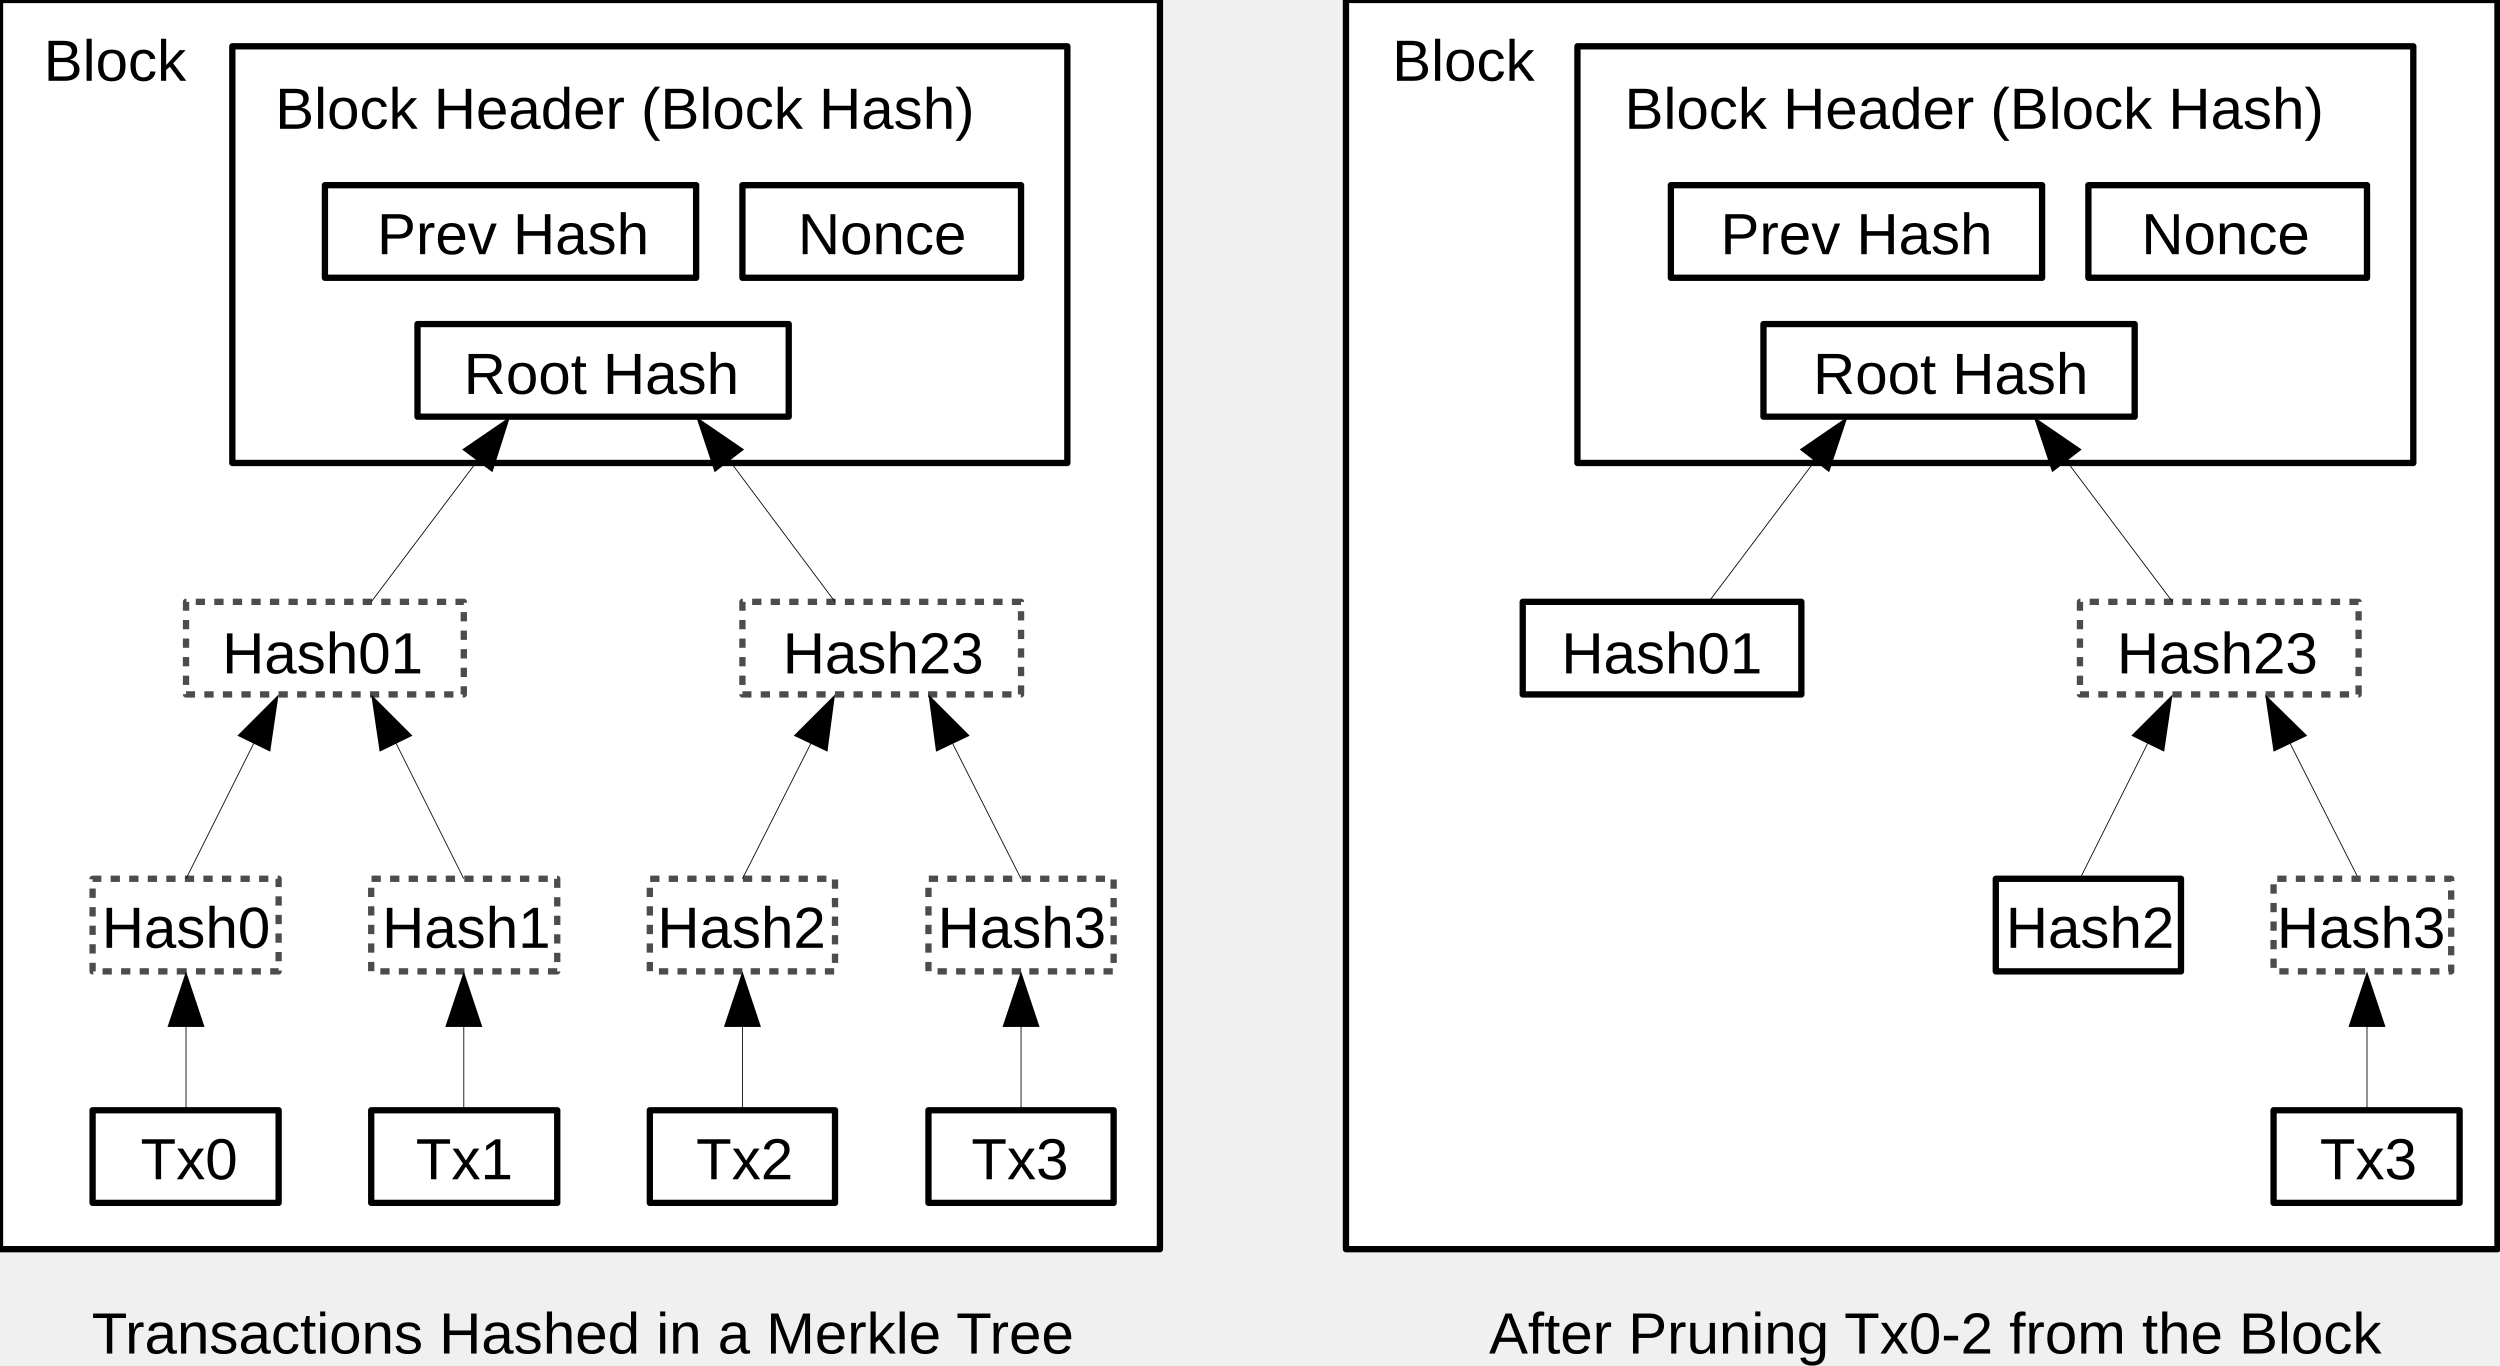
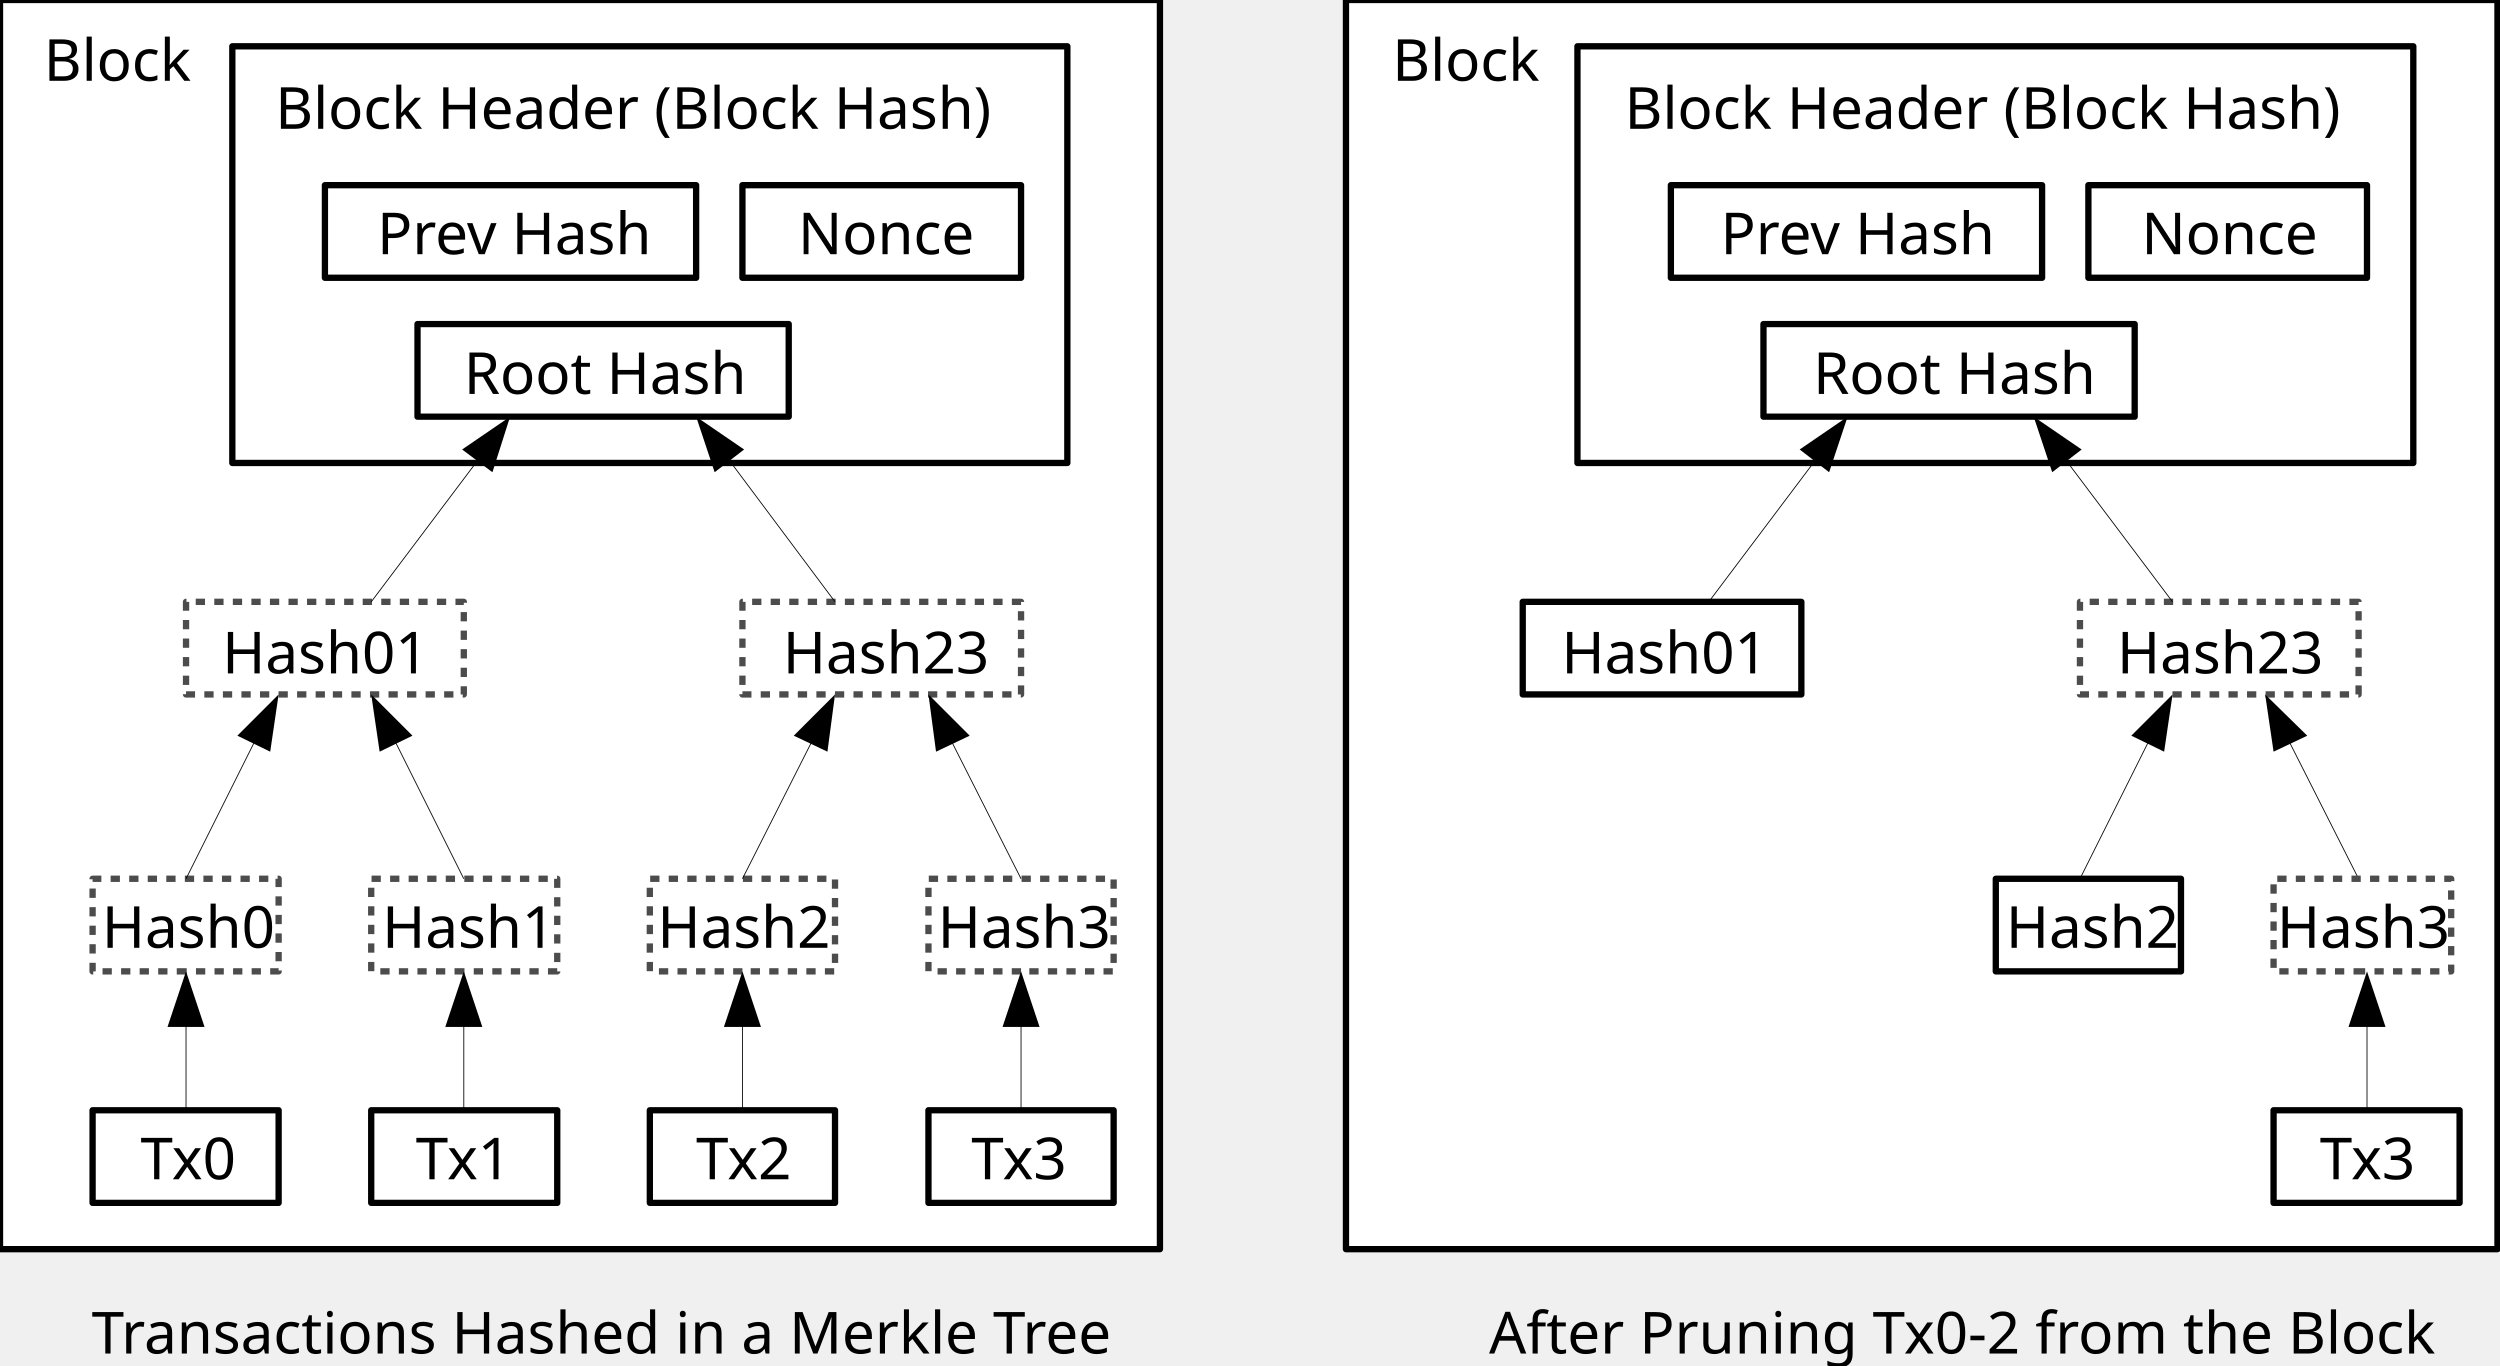
<svg xmlns="http://www.w3.org/2000/svg" width="104.775mm" height="57.239mm" viewBox="0 0 104.775 57.239" version="1.1" id="svg2294">
  <defs id="defs2291">
    <clipPath clipPathUnits="userSpaceOnUse" id="clipPath281">
      <path d="m 157.7,181.3 h 297 v 165 h -297 z" clip-rule="evenodd" id="path279" />
    </clipPath>
  </defs>
  <g id="layer1">
    <g id="g275" transform="matrix(0.3527778,0,0,-0.3527778,-55.63305,122.1669)">
      <g id="g277" clip-path="url(#clipPath281)">
        <path d="M 386,197.9 H 317.6 V 346.3 H 454.4 V 197.9 Z" style="fill:#ffffff;fill-opacity:1;fill-rule:evenodd;stroke:none" id="path283" />
        <g id="g285">
          <path d="M 386,197.9 H 317.6 V 346.3 H 454.4 V 197.9 Z" style="fill:none;stroke:#000000;stroke-width:0.75;stroke-linecap:butt;stroke-linejoin:round;stroke-miterlimit:10;stroke-dasharray:none;stroke-opacity:1" id="path287" />
        </g>
        <g id="g289">
-           <text transform="matrix(1,0,0,-0.9970686,323.1,336.7)" style="font-variant:normal;font-weight:normal;font-size:6.92px;font-family:Arial;-inkscape-font-specification:ArialMT;writing-mode:lr-tb;fill:#000000;fill-opacity:1;fill-rule:nonzero;stroke:none" id="text293">
+           <text transform="matrix(1,0,0,-0.9970686,323.1,336.7)" style="font-variant:normal;font-weight:normal;font-size:6.92px;font-family:lmtt;writing-mode:lr-tb;fill:#000000;fill-opacity:1;fill-rule:nonzero;stroke:none" id="text293">
            <tspan x="0 4.602 6.201 10 13.501" y="0" id="tspan291">Block</tspan>
          </text>
        </g>
        <path d="M 226.6,197.9 H 157.7 V 346.3 H 295.5 V 197.9 Z" style="fill:#ffffff;fill-opacity:1;fill-rule:evenodd;stroke:none" id="path295" />
        <g id="g297">
          <path d="M 226.6,197.9 H 157.7 V 346.3 H 295.5 V 197.9 Z" style="fill:none;stroke:#000000;stroke-width:0.75;stroke-linecap:butt;stroke-linejoin:round;stroke-miterlimit:10;stroke-dasharray:none;stroke-opacity:1" id="path299" />
        </g>
        <g id="g301">
-           <text transform="matrix(1,0,0,-0.9970686,162.9,336.7)" style="font-variant:normal;font-weight:normal;font-size:6.92px;font-family:Arial;-inkscape-font-specification:ArialMT;writing-mode:lr-tb;fill:#000000;fill-opacity:1;fill-rule:nonzero;stroke:none" id="text305">
+           <text transform="matrix(1,0,0,-0.9970686,162.9,336.7)" style="font-variant:normal;font-weight:normal;font-size:6.92px;font-family:lmtt;writing-mode:lr-tb;fill:#000000;fill-opacity:1;fill-rule:nonzero;stroke:none" id="text305">
            <tspan x="0 4.602 6.104 10.007 13.508" y="0" id="tspan303">Block</tspan>
          </text>
        </g>
        <path d="m 234.9,291.3 h -49.6 v 49.5 h 99.2 v -49.5 z" style="fill:#ffffff;fill-opacity:1;fill-rule:evenodd;stroke:none" id="path307" />
        <g id="g309">
          <path d="m 234.9,291.3 h -49.6 v 49.5 h 99.2 v -49.5 z" style="fill:none;stroke:#000000;stroke-width:0.75;stroke-linecap:butt;stroke-linejoin:round;stroke-miterlimit:10;stroke-dasharray:none;stroke-opacity:1" id="path311" />
        </g>
        <g id="g313">
-           <text transform="matrix(1,0,0,-0.9970686,190.4,331)" style="font-variant:normal;font-weight:normal;font-size:6.92px;font-family:Arial;-inkscape-font-specification:ArialMT;writing-mode:lr-tb;fill:#000000;fill-opacity:1;fill-rule:nonzero;stroke:none" id="text317">
+           <text transform="matrix(1,0,0,-0.9970686,190.4,331)" style="font-variant:normal;font-weight:normal;font-size:6.92px;font-family:lmtt;writing-mode:lr-tb;fill:#000000;fill-opacity:1;fill-rule:nonzero;stroke:none" id="text317">
            <tspan x="0 4.602 6.201 10 13.501 17.003 19.003 23.903 27.806 31.605 35.508 39.411 41.709 43.612 45.909 50.511 52.013 55.916 59.418 62.919 64.822 69.826 73.625 77.127 81.03" y="0" id="tspan315">Block Header (Block Hash)</tspan>
          </text>
        </g>
        <path d="m 218.3,313.3 h -22 v 11 h 44.1 v -11 z" style="fill:#ffffff;fill-opacity:1;fill-rule:evenodd;stroke:none" id="path319" />
        <g id="g321">
          <path d="m 218.3,313.3 h -22 v 11 h 44.1 v -11 z" style="fill:none;stroke:#000000;stroke-width:0.75;stroke-linecap:butt;stroke-linejoin:round;stroke-miterlimit:10;stroke-dasharray:none;stroke-opacity:1" id="path323" />
        </g>
        <g id="g325">
-           <text transform="matrix(1,0,0,-0.9970686,202.5,316.1)" style="font-variant:normal;font-weight:normal;font-size:6.92px;font-family:Arial;-inkscape-font-specification:ArialMT;writing-mode:lr-tb;fill:#000000;fill-opacity:1;fill-rule:nonzero;stroke:none" id="text329">
+           <text transform="matrix(1,0,0,-0.9970686,202.5,316.1)" style="font-variant:normal;font-weight:normal;font-size:6.92px;font-family:lmtt;writing-mode:lr-tb;fill:#000000;fill-opacity:1;fill-rule:nonzero;stroke:none" id="text329">
            <tspan x="0 4.602 6.9 10.699 14.097 16.097 20.996 24.899 28.401" y="0" id="tspan327">Prev Hash</tspan>
          </text>
        </g>
        <path d="m 262.4,313.3 h -16.5 v 11 H 279 v -11 z" style="fill:#ffffff;fill-opacity:1;fill-rule:evenodd;stroke:none" id="path331" />
        <g id="g333">
          <path d="m 262.4,313.3 h -16.5 v 11 H 279 v -11 z" style="fill:none;stroke:#000000;stroke-width:0.75;stroke-linecap:butt;stroke-linejoin:round;stroke-miterlimit:10;stroke-dasharray:none;stroke-opacity:1" id="path335" />
        </g>
        <g id="g337">
-           <text transform="matrix(1,0,0,-0.9970686,252.5,316.1)" style="font-variant:normal;font-weight:normal;font-size:6.92px;font-family:Arial;-inkscape-font-specification:ArialMT;writing-mode:lr-tb;fill:#000000;fill-opacity:1;fill-rule:nonzero;stroke:none" id="text341">
+           <text transform="matrix(1,0,0,-0.9970686,252.5,316.1)" style="font-variant:normal;font-weight:normal;font-size:6.92px;font-family:lmtt;writing-mode:lr-tb;fill:#000000;fill-opacity:1;fill-rule:nonzero;stroke:none" id="text341">
            <tspan x="0 4.9 8.803 12.602 16.104" y="0" id="tspan339">Nonce</tspan>
          </text>
        </g>
        <path d="m 196.3,263.8 h -16.5 v 11 h 33 v -11 z" style="fill:#ffffff;fill-opacity:1;fill-rule:evenodd;stroke:none" id="path343" />
        <g id="g345">
          <path d="m 196.3,263.8 h -16.5 v 11 h 33 v -11 z" style="fill:none;stroke:#4c4c4c;stroke-width:0.75;stroke-linecap:butt;stroke-linejoin:round;stroke-miterlimit:10;stroke-dasharray:1.102, 1.102, 1.102, 1.102;stroke-dashoffset:0;stroke-opacity:1" id="path347" />
        </g>
        <g id="g349">
-           <text transform="matrix(1,0,0,-0.9970686,184.1,266.3)" style="font-variant:normal;font-weight:normal;font-size:6.92px;font-family:Arial;-inkscape-font-specification:ArialMT;writing-mode:lr-tb;fill:#000000;fill-opacity:1;fill-rule:nonzero;stroke:none" id="text353">
+           <text transform="matrix(1,0,0,-0.9970686,184.1,266.3)" style="font-variant:normal;font-weight:normal;font-size:6.92px;font-family:lmtt;writing-mode:lr-tb;fill:#000000;fill-opacity:1;fill-rule:nonzero;stroke:none" id="text353">
            <tspan x="0 5.003 8.803 12.304 16.207 20.007" y="0" id="tspan351">Hash01</tspan>
          </text>
        </g>
        <path d="m 179.8,230.9 h -11.1 v 11 h 22.1 v -11 z" style="fill:#ffffff;fill-opacity:1;fill-rule:evenodd;stroke:none" id="path355" />
        <g id="g357">
          <path d="m 179.8,230.9 h -11.1 v 11 h 22.1 v -11 z" style="fill:none;stroke:#4c4c4c;stroke-width:0.75;stroke-linecap:butt;stroke-linejoin:round;stroke-miterlimit:10;stroke-dasharray:1.102, 1.102, 1.102, 1.102;stroke-dashoffset:0;stroke-opacity:1" id="path359" />
        </g>
        <g id="g361">
-           <text transform="matrix(1,0,0,-0.9970686,169.8,233.7)" style="font-variant:normal;font-weight:normal;font-size:6.92px;font-family:Arial;-inkscape-font-specification:ArialMT;writing-mode:lr-tb;fill:#000000;fill-opacity:1;fill-rule:nonzero;stroke:none" id="text365">
+           <text transform="matrix(1,0,0,-0.9970686,169.8,233.7)" style="font-variant:normal;font-weight:normal;font-size:6.92px;font-family:lmtt;writing-mode:lr-tb;fill:#000000;fill-opacity:1;fill-rule:nonzero;stroke:none" id="text365">
            <tspan x="0 4.9 8.803 12.304 16.104" y="0" id="tspan363">Hash0</tspan>
          </text>
        </g>
        <path d="m 212.8,230.9 h -11 v 11 h 22.1 v -11 z" style="fill:#ffffff;fill-opacity:1;fill-rule:evenodd;stroke:none" id="path367" />
        <g id="g369">
          <path d="m 212.8,230.9 h -11 v 11 h 22.1 v -11 z" style="fill:none;stroke:#4c4c4c;stroke-width:0.75;stroke-linecap:butt;stroke-linejoin:round;stroke-miterlimit:10;stroke-dasharray:1.102, 1.102, 1.102, 1.102;stroke-dashoffset:0;stroke-opacity:1" id="path371" />
        </g>
        <g id="g373">
-           <text transform="matrix(1,0,0,-0.9970686,203.1,233.7)" style="font-variant:normal;font-weight:normal;font-size:6.92px;font-family:Arial;-inkscape-font-specification:ArialMT;writing-mode:lr-tb;fill:#000000;fill-opacity:1;fill-rule:nonzero;stroke:none" id="text377">
+           <text transform="matrix(1,0,0,-0.9970686,203.1,233.7)" style="font-variant:normal;font-weight:normal;font-size:6.92px;font-family:lmtt;writing-mode:lr-tb;fill:#000000;fill-opacity:1;fill-rule:nonzero;stroke:none" id="text377">
            <tspan x="0 4.9 8.803 12.304 16.104" y="0" id="tspan375">Hash1</tspan>
          </text>
        </g>
        <path d="m 245.9,230.9 h -11 v 11 h 22 v -11 z" style="fill:#ffffff;fill-opacity:1;fill-rule:evenodd;stroke:none" id="path379" />
        <g id="g381">
          <path d="m 245.9,230.9 h -11 v 11 h 22 v -11 z" style="fill:none;stroke:#4c4c4c;stroke-width:0.75;stroke-linecap:butt;stroke-linejoin:round;stroke-miterlimit:10;stroke-dasharray:1.102, 1.102, 1.102, 1.102;stroke-dashoffset:0;stroke-opacity:1" id="path383" />
        </g>
        <g id="g385">
-           <text transform="matrix(1,0,0,-0.9970686,235.8,233.7)" style="font-variant:normal;font-weight:normal;font-size:6.92px;font-family:Arial;-inkscape-font-specification:ArialMT;writing-mode:lr-tb;fill:#000000;fill-opacity:1;fill-rule:nonzero;stroke:none" id="text389">
+           <text transform="matrix(1,0,0,-0.9970686,235.8,233.7)" style="font-variant:normal;font-weight:normal;font-size:6.92px;font-family:lmtt;writing-mode:lr-tb;fill:#000000;fill-opacity:1;fill-rule:nonzero;stroke:none" id="text389">
            <tspan x="0 5.003 8.803 12.304 16.207" y="0" id="tspan387">Hash2</tspan>
          </text>
        </g>
        <path d="m 279,230.9 h -11 v 11 h 22 v -11 z" style="fill:#ffffff;fill-opacity:1;fill-rule:evenodd;stroke:none" id="path391" />
        <g id="g393">
          <path d="m 279,230.9 h -11 v 11 h 22 v -11 z" style="fill:none;stroke:#4c4c4c;stroke-width:0.75;stroke-linecap:butt;stroke-linejoin:round;stroke-miterlimit:10;stroke-dasharray:1.102, 1.102, 1.102, 1.102;stroke-dashoffset:0;stroke-opacity:1" id="path395" />
        </g>
        <g id="g397">
-           <text transform="matrix(1,0,0,-0.9970686,269.1,233.7)" style="font-variant:normal;font-weight:normal;font-size:6.92px;font-family:Arial;-inkscape-font-specification:ArialMT;writing-mode:lr-tb;fill:#000000;fill-opacity:1;fill-rule:nonzero;stroke:none" id="text401">
+           <text transform="matrix(1,0,0,-0.9970686,269.1,233.7)" style="font-variant:normal;font-weight:normal;font-size:6.92px;font-family:lmtt;writing-mode:lr-tb;fill:#000000;fill-opacity:1;fill-rule:nonzero;stroke:none" id="text401">
            <tspan x="0 5.003 8.803 12.304 16.207" y="0" id="tspan399">Hash3</tspan>
          </text>
        </g>
        <path d="m 262.4,263.8 h -16.5 v 11 H 279 v -11 z" style="fill:#ffffff;fill-opacity:1;fill-rule:evenodd;stroke:none" id="path403" />
        <g id="g405">
          <path d="m 262.4,263.8 h -16.5 v 11 H 279 v -11 z" style="fill:none;stroke:#4c4c4c;stroke-width:0.75;stroke-linecap:butt;stroke-linejoin:round;stroke-miterlimit:10;stroke-dasharray:1.102, 1.102, 1.102, 1.102;stroke-dashoffset:0;stroke-opacity:1" id="path407" />
        </g>
        <g id="g409">
-           <text transform="matrix(1,0,0,-0.9970686,250.7,266.3)" style="font-variant:normal;font-weight:normal;font-size:6.92px;font-family:Arial;-inkscape-font-specification:ArialMT;writing-mode:lr-tb;fill:#000000;fill-opacity:1;fill-rule:nonzero;stroke:none" id="text413">
+           <text transform="matrix(1,0,0,-0.9970686,250.7,266.3)" style="font-variant:normal;font-weight:normal;font-size:6.92px;font-family:lmtt;writing-mode:lr-tb;fill:#000000;fill-opacity:1;fill-rule:nonzero;stroke:none" id="text413">
            <tspan x="0 5.003 8.803 12.304 16.207 20.11" y="0" id="tspan411">Hash23</tspan>
          </text>
        </g>
        <path d="m 190.8,263.8 -1,-6.8 -3.9,1.9 z" style="fill:#000000;fill-opacity:1;fill-rule:evenodd;stroke:none" id="path415" />
        <path d="m 179.8,241.9 8.6,17.2" style="fill:none;stroke:#000000;stroke-width:0.1;stroke-linecap:butt;stroke-linejoin:miter;stroke-miterlimit:10;stroke-dasharray:none;stroke-opacity:1" id="path417" />
        <path d="m 201.8,263.8 4.9,-4.9 -3.9,-1.9 z" style="fill:#000000;fill-opacity:1;fill-rule:evenodd;stroke:none" id="path419" />
        <path d="m 212.8,241.9 -8.6,17.2" style="fill:none;stroke:#000000;stroke-width:0.1;stroke-linecap:butt;stroke-linejoin:miter;stroke-miterlimit:10;stroke-dasharray:none;stroke-opacity:1" id="path421" />
        <path d="m 256.9,263.8 -0.9,-6.8 -4,1.9 z" style="fill:#000000;fill-opacity:1;fill-rule:evenodd;stroke:none" id="path423" />
        <path d="m 245.9,241.9 8.7,17.2" style="fill:none;stroke:#000000;stroke-width:0.1;stroke-linecap:butt;stroke-linejoin:miter;stroke-miterlimit:10;stroke-dasharray:none;stroke-opacity:1" id="path425" />
        <path d="m 268,263.8 4.9,-4.9 -4,-1.9 z" style="fill:#000000;fill-opacity:1;fill-rule:evenodd;stroke:none" id="path427" />
        <path d="m 279,241.9 -8.7,17.2" style="fill:none;stroke:#000000;stroke-width:0.1;stroke-linecap:butt;stroke-linejoin:miter;stroke-miterlimit:10;stroke-dasharray:none;stroke-opacity:1" id="path429" />
        <path d="m 229.4,296.8 h -22.1 v 11 h 44.1 v -11 z" style="fill:#ffffff;fill-opacity:1;fill-rule:evenodd;stroke:none" id="path431" />
        <g id="g433">
          <path d="m 229.4,296.8 h -22.1 v 11 h 44.1 v -11 z" style="fill:none;stroke:#000000;stroke-width:0.75;stroke-linecap:butt;stroke-linejoin:round;stroke-miterlimit:10;stroke-dasharray:none;stroke-opacity:1" id="path435" />
        </g>
        <g id="g437">
-           <text transform="matrix(1,0,0,-0.9970686,212.8,299.5)" style="font-variant:normal;font-weight:normal;font-size:6.92px;font-family:Arial;-inkscape-font-specification:ArialMT;writing-mode:lr-tb;fill:#000000;fill-opacity:1;fill-rule:nonzero;stroke:none" id="text441">
+           <text transform="matrix(1,0,0,-0.9970686,212.8,299.5)" style="font-variant:normal;font-weight:normal;font-size:6.92px;font-family:lmtt;writing-mode:lr-tb;fill:#000000;fill-opacity:1;fill-rule:nonzero;stroke:none" id="text441">
            <tspan x="0 5.003 8.803 12.706 14.609 16.609 21.508 25.411 28.913" y="0" id="tspan439">Root Hash</tspan>
          </text>
        </g>
        <path d="m 218.3,296.8 -2.1,-6.6 -3.6,2.7 z" style="fill:#000000;fill-opacity:1;fill-rule:evenodd;stroke:none" id="path443" />
        <path d="m 201.8,274.8 13.4,17.8" style="fill:none;stroke:#000000;stroke-width:0.1;stroke-linecap:butt;stroke-linejoin:miter;stroke-miterlimit:10;stroke-dasharray:none;stroke-opacity:1" id="path445" />
        <path d="m 240.4,296.8 5.7,-3.9 -3.5,-2.7 z" style="fill:#000000;fill-opacity:1;fill-rule:evenodd;stroke:none" id="path447" />
        <path d="m 256.9,274.8 -13.3,17.8" style="fill:none;stroke:#000000;stroke-width:0.1;stroke-linecap:butt;stroke-linejoin:miter;stroke-miterlimit:10;stroke-dasharray:none;stroke-opacity:1" id="path449" />
        <path d="m 355.2,263.8 h -16.6 v 11 h 33.1 v -11 z" style="fill:#ffffff;fill-opacity:1;fill-rule:evenodd;stroke:none" id="path451" />
        <g id="g453">
          <path d="m 355.2,263.8 h -16.6 v 11 h 33.1 v -11 z" style="fill:none;stroke:#000000;stroke-width:0.75;stroke-linecap:butt;stroke-linejoin:round;stroke-miterlimit:10;stroke-dasharray:none;stroke-opacity:1" id="path455" />
        </g>
        <g id="g457">
-           <text transform="matrix(1,0,0,-0.9970686,343.2,266.3)" style="font-variant:normal;font-weight:normal;font-size:6.92px;font-family:Arial;-inkscape-font-specification:ArialMT;writing-mode:lr-tb;fill:#000000;fill-opacity:1;fill-rule:nonzero;stroke:none" id="text461">
+           <text transform="matrix(1,0,0,-0.9970686,343.2,266.3)" style="font-variant:normal;font-weight:normal;font-size:6.92px;font-family:lmtt;writing-mode:lr-tb;fill:#000000;fill-opacity:1;fill-rule:nonzero;stroke:none" id="text461">
            <tspan x="0 5.003 8.803 12.304 16.207 20.007" y="0" id="tspan459">Hash01</tspan>
          </text>
        </g>
        <path d="m 405.8,230.9 h -11 v 11 h 22 v -11 z" style="fill:#ffffff;fill-opacity:1;fill-rule:evenodd;stroke:none" id="path463" />
        <g id="g465">
          <path d="m 405.8,230.9 h -11 v 11 h 22 v -11 z" style="fill:none;stroke:#000000;stroke-width:0.75;stroke-linecap:butt;stroke-linejoin:round;stroke-miterlimit:10;stroke-dasharray:none;stroke-opacity:1" id="path467" />
        </g>
        <g id="g469">
-           <text transform="matrix(1,0,0,-0.9970686,396,233.7)" style="font-variant:normal;font-weight:normal;font-size:6.92px;font-family:Arial;-inkscape-font-specification:ArialMT;writing-mode:lr-tb;fill:#000000;fill-opacity:1;fill-rule:nonzero;stroke:none" id="text473">
+           <text transform="matrix(1,0,0,-0.9970686,396,233.7)" style="font-variant:normal;font-weight:normal;font-size:6.92px;font-family:lmtt;writing-mode:lr-tb;fill:#000000;fill-opacity:1;fill-rule:nonzero;stroke:none" id="text473">
            <tspan x="0 5.003 8.803 12.304 16.207" y="0" id="tspan471">Hash2</tspan>
          </text>
        </g>
        <path d="m 438.9,203.4 h -11.1 v 11 h 22.1 v -11 z" style="fill:#ffffff;fill-opacity:1;fill-rule:evenodd;stroke:none" id="path475" />
        <g id="g477">
          <path d="m 438.9,203.4 h -11.1 v 11 h 22.1 v -11 z" style="fill:none;stroke:#000000;stroke-width:0.75;stroke-linecap:butt;stroke-linejoin:round;stroke-miterlimit:10;stroke-dasharray:none;stroke-opacity:1" id="path479" />
        </g>
        <g id="g481">
-           <text transform="matrix(1,0,0,-0.9970686,433.3,206.2)" style="font-variant:normal;font-weight:normal;font-size:6.92px;font-family:Arial;-inkscape-font-specification:ArialMT;writing-mode:lr-tb;fill:#000000;fill-opacity:1;fill-rule:nonzero;stroke:none" id="text485">
+           <text transform="matrix(1,0,0,-0.9970686,433.3,206.2)" style="font-variant:normal;font-weight:normal;font-size:6.92px;font-family:lmtt;writing-mode:lr-tb;fill:#000000;fill-opacity:1;fill-rule:nonzero;stroke:none" id="text485">
            <tspan x="0 4.201 7.502" y="0" id="tspan483">Tx3</tspan>
          </text>
        </g>
        <path d="m 421.3,263.8 h -16.5 v 11 h 33.1 v -11 z" style="fill:#ffffff;fill-opacity:1;fill-rule:evenodd;stroke:none" id="path487" />
        <g id="g489">
          <path d="m 421.3,263.8 h -16.5 v 11 h 33.1 v -11 z" style="fill:none;stroke:#4c4c4c;stroke-width:0.75;stroke-linecap:butt;stroke-linejoin:round;stroke-miterlimit:10;stroke-dasharray:1.102, 1.102, 1.102, 1.102;stroke-dashoffset:0;stroke-opacity:1" id="path491" />
        </g>
        <g id="g493">
-           <text transform="matrix(1,0,0,-0.9970686,409.2,266.3)" style="font-variant:normal;font-weight:normal;font-size:6.92px;font-family:Arial;-inkscape-font-specification:ArialMT;writing-mode:lr-tb;fill:#000000;fill-opacity:1;fill-rule:nonzero;stroke:none" id="text497">
+           <text transform="matrix(1,0,0,-0.9970686,409.2,266.3)" style="font-variant:normal;font-weight:normal;font-size:6.92px;font-family:lmtt;writing-mode:lr-tb;fill:#000000;fill-opacity:1;fill-rule:nonzero;stroke:none" id="text497">
            <tspan x="0 5.003 8.803 12.304 16.207 20.11" y="0" id="tspan495">Hash23</tspan>
          </text>
        </g>
        <path d="m 415.8,263.8 -1,-6.8 -3.9,1.9 z" style="fill:#000000;fill-opacity:1;fill-rule:evenodd;stroke:none" id="path499" />
        <path d="m 404.8,241.9 8.6,17.2" style="fill:none;stroke:#000000;stroke-width:0.1;stroke-linecap:butt;stroke-linejoin:miter;stroke-miterlimit:10;stroke-dasharray:none;stroke-opacity:1" id="path501" />
        <path d="m 426.8,263.8 5,-4.9 -4,-1.9 z" style="fill:#000000;fill-opacity:1;fill-rule:evenodd;stroke:none" id="path503" />
        <path d="m 437.9,241.9 -8.7,17.2" style="fill:none;stroke:#000000;stroke-width:0.1;stroke-linecap:butt;stroke-linejoin:miter;stroke-miterlimit:10;stroke-dasharray:none;stroke-opacity:1" id="path505" />
        <path d="m 394.8,291.3 h -49.7 v 49.5 h 99.3 v -49.5 z" style="fill:#ffffff;fill-opacity:1;fill-rule:evenodd;stroke:none" id="path507" />
        <g id="g509">
          <path d="m 394.8,291.3 h -49.7 v 49.5 h 99.3 v -49.5 z" style="fill:none;stroke:#000000;stroke-width:0.75;stroke-linecap:butt;stroke-linejoin:round;stroke-miterlimit:10;stroke-dasharray:none;stroke-opacity:1" id="path511" />
        </g>
        <g id="g513">
-           <text transform="matrix(1,0,0,-0.9970686,350.7,331)" style="font-variant:normal;font-weight:normal;font-size:6.92px;font-family:Arial;-inkscape-font-specification:ArialMT;writing-mode:lr-tb;fill:#000000;fill-opacity:1;fill-rule:nonzero;stroke:none" id="text517">
+           <text transform="matrix(1,0,0,-0.9970686,350.7,331)" style="font-variant:normal;font-weight:normal;font-size:6.92px;font-family:lmtt;writing-mode:lr-tb;fill:#000000;fill-opacity:1;fill-rule:nonzero;stroke:none" id="text517">
            <tspan x="0 4.602 6.104 10.007 13.508 16.906 18.906 23.806 27.709 31.612 35.411 39.314 41.612 43.515 45.812 50.414 52.013 55.812 59.314 62.815 64.719 69.722 73.521 77.023 80.926" y="0" id="tspan515">Block Header (Block Hash)</tspan>
          </text>
        </g>
        <path d="m 389.2,296.8 h -22 v 11 h 44.1 v -11 z" style="fill:#ffffff;fill-opacity:1;fill-rule:evenodd;stroke:none" id="path519" />
        <g id="g521">
          <path d="m 389.2,296.8 h -22 v 11 h 44.1 v -11 z" style="fill:none;stroke:#000000;stroke-width:0.75;stroke-linecap:butt;stroke-linejoin:round;stroke-miterlimit:10;stroke-dasharray:none;stroke-opacity:1" id="path523" />
        </g>
        <g id="g525">
-           <text transform="matrix(1,0,0,-0.9970686,373.1,299.5)" style="font-variant:normal;font-weight:normal;font-size:6.92px;font-family:Arial;-inkscape-font-specification:ArialMT;writing-mode:lr-tb;fill:#000000;fill-opacity:1;fill-rule:nonzero;stroke:none" id="text529">
+           <text transform="matrix(1,0,0,-0.9970686,373.1,299.5)" style="font-variant:normal;font-weight:normal;font-size:6.92px;font-family:lmtt;writing-mode:lr-tb;fill:#000000;fill-opacity:1;fill-rule:nonzero;stroke:none" id="text529">
            <tspan x="0 5.003 8.906 12.706 14.706 16.609 21.612 25.411 28.913" y="0" id="tspan527">Root Hash</tspan>
          </text>
        </g>
        <path d="m 377.2,296.8 -2.2,-6.6 -3.5,2.7 z" style="fill:#000000;fill-opacity:1;fill-rule:evenodd;stroke:none" id="path531" />
        <path d="m 360.7,274.8 13.4,17.8" style="fill:none;stroke:#000000;stroke-width:0.1;stroke-linecap:butt;stroke-linejoin:miter;stroke-miterlimit:10;stroke-dasharray:none;stroke-opacity:1" id="path533" />
        <path d="m 399.3,296.8 5.7,-3.9 -3.5,-2.7 z" style="fill:#000000;fill-opacity:1;fill-rule:evenodd;stroke:none" id="path535" />
        <path d="m 415.8,274.8 -13.4,17.8" style="fill:none;stroke:#000000;stroke-width:0.1;stroke-linecap:butt;stroke-linejoin:miter;stroke-miterlimit:10;stroke-dasharray:none;stroke-opacity:1" id="path537" />
        <g id="g539">
-           <text transform="matrix(1,0,0,-0.9970686,168.6,185.5)" style="font-variant:normal;font-weight:normal;font-size:6.92px;font-family:Arial;-inkscape-font-specification:ArialMT;writing-mode:lr-tb;fill:#000000;fill-opacity:1;fill-rule:nonzero;stroke:none" id="text543">
+           <text transform="matrix(1,0,0,-0.9970686,168.6,185.5)" style="font-variant:normal;font-weight:normal;font-size:6.92px;font-family:lmtt;writing-mode:lr-tb;fill:#000000;fill-opacity:1;fill-rule:nonzero;stroke:none" id="text543">
            <tspan x="0 3.903 6.201 10 13.903 17.405 21.204 24.705 26.705 28.207 32.11 35.909 39.411 41.411 46.311 50.214 53.715 57.514 61.418 65.321 67.224 68.822 72.621 74.525 78.428 80.331 85.929 89.832 92.13 95.631 97.133 101.036 102.835 106.738 109.036 112.939" y="0" id="tspan541">Transactions Hashed in a Merkle Tree</tspan>
          </text>
        </g>
        <g id="g545">
-           <text transform="matrix(1,0,0,-0.9970686,334.6,185.5)" style="font-variant:normal;font-weight:normal;font-size:6.92px;font-family:Arial;-inkscape-font-specification:ArialMT;writing-mode:lr-tb;fill:#000000;fill-opacity:1;fill-rule:nonzero;stroke:none" id="text549">
+           <text transform="matrix(1,0,0,-0.9970686,334.6,185.5)" style="font-variant:normal;font-weight:normal;font-size:6.92px;font-family:lmtt;writing-mode:lr-tb;fill:#000000;fill-opacity:1;fill-rule:nonzero;stroke:none" id="text549">
            <tspan x="0 4.602 6.505 8.408 12.311 14.609 16.512 21.114 23.411 27.314 31.114 32.712 36.511 40.414 42.214 46.414 49.715 53.515 55.812 59.715 61.618 63.521 65.819 69.722 75.521 77.424 79.424 83.223 87.126 89.029 93.631 95.23 99.029 102.531" y="0" id="tspan547">After Pruning Tx0-2 from the Block</tspan>
          </text>
        </g>
        <path d="m 378.2,313.3 h -22 v 11 h 44.1 v -11 z" style="fill:#ffffff;fill-opacity:1;fill-rule:evenodd;stroke:none" id="path551" />
        <g id="g553">
          <path d="m 378.2,313.3 h -22 v 11 h 44.1 v -11 z" style="fill:none;stroke:#000000;stroke-width:0.75;stroke-linecap:butt;stroke-linejoin:round;stroke-miterlimit:10;stroke-dasharray:none;stroke-opacity:1" id="path555" />
        </g>
        <g id="g557">
-           <text transform="matrix(1,0,0,-0.9970686,362.1,316.1)" style="font-variant:normal;font-weight:normal;font-size:6.92px;font-family:Arial;-inkscape-font-specification:ArialMT;writing-mode:lr-tb;fill:#000000;fill-opacity:1;fill-rule:nonzero;stroke:none" id="text561">
+           <text transform="matrix(1,0,0,-0.9970686,362.1,316.1)" style="font-variant:normal;font-weight:normal;font-size:6.92px;font-family:lmtt;writing-mode:lr-tb;fill:#000000;fill-opacity:1;fill-rule:nonzero;stroke:none" id="text561">
            <tspan x="0 4.602 6.9 10.803 14.2 16.104 21.107 24.906 28.408" y="0" id="tspan559">Prev Hash</tspan>
          </text>
        </g>
        <path d="m 422.3,313.3 h -16.5 v 11 h 33.1 v -11 z" style="fill:#ffffff;fill-opacity:1;fill-rule:evenodd;stroke:none" id="path563" />
        <g id="g565">
          <path d="m 422.3,313.3 h -16.5 v 11 h 33.1 v -11 z" style="fill:none;stroke:#000000;stroke-width:0.75;stroke-linecap:butt;stroke-linejoin:round;stroke-miterlimit:10;stroke-dasharray:none;stroke-opacity:1" id="path567" />
        </g>
        <g id="g569">
-           <text transform="matrix(1,0,0,-0.9970686,412.1,316.1)" style="font-variant:normal;font-weight:normal;font-size:6.92px;font-family:Arial;-inkscape-font-specification:ArialMT;writing-mode:lr-tb;fill:#000000;fill-opacity:1;fill-rule:nonzero;stroke:none" id="text573">
+           <text transform="matrix(1,0,0,-0.9970686,412.1,316.1)" style="font-variant:normal;font-weight:normal;font-size:6.92px;font-family:lmtt;writing-mode:lr-tb;fill:#000000;fill-opacity:1;fill-rule:nonzero;stroke:none" id="text573">
            <tspan x="0 5.003 8.803 12.706 16.207" y="0" id="tspan571">Nonce</tspan>
          </text>
        </g>
        <path d="m 438.4,230.9 h -10.6 v 11 h 21.1 v -11 z" style="fill:#ffffff;fill-opacity:1;fill-rule:evenodd;stroke:none" id="path575" />
        <g id="g577">
          <path d="m 438.4,230.9 h -10.6 v 11 h 21.1 v -11 z" style="fill:none;stroke:#4c4c4c;stroke-width:0.75;stroke-linecap:butt;stroke-linejoin:round;stroke-miterlimit:10;stroke-dasharray:1.102, 1.102, 1.102, 1.102;stroke-dashoffset:0;stroke-opacity:1" id="path579" />
        </g>
        <g id="g581">
-           <text transform="matrix(1,0,0,-0.9970686,428.2,233.7)" style="font-variant:normal;font-weight:normal;font-size:6.92px;font-family:Arial;-inkscape-font-specification:ArialMT;writing-mode:lr-tb;fill:#000000;fill-opacity:1;fill-rule:nonzero;stroke:none" id="text585">
+           <text transform="matrix(1,0,0,-0.9970686,428.2,233.7)" style="font-variant:normal;font-weight:normal;font-size:6.92px;font-family:lmtt;writing-mode:lr-tb;fill:#000000;fill-opacity:1;fill-rule:nonzero;stroke:none" id="text585">
            <tspan x="0 4.9 8.803 12.304 16.104" y="0" id="tspan583">Hash3</tspan>
          </text>
        </g>
        <path d="m 179.8,203.4 h -11.1 v 11 h 22.1 v -11 z" style="fill:#ffffff;fill-opacity:1;fill-rule:evenodd;stroke:none" id="path587" />
        <g id="g589">
          <path d="m 179.8,203.4 h -11.1 v 11 h 22.1 v -11 z" style="fill:none;stroke:#000000;stroke-width:0.75;stroke-linecap:butt;stroke-linejoin:round;stroke-miterlimit:10;stroke-dasharray:none;stroke-opacity:1" id="path591" />
        </g>
        <g id="g593">
-           <text transform="matrix(1,0,0,-0.9970686,174.4,206.2)" style="font-variant:normal;font-weight:normal;font-size:6.92px;font-family:Arial;-inkscape-font-specification:ArialMT;writing-mode:lr-tb;fill:#000000;fill-opacity:1;fill-rule:nonzero;stroke:none" id="text597">
+           <text transform="matrix(1,0,0,-0.9970686,174.4,206.2)" style="font-variant:normal;font-weight:normal;font-size:6.92px;font-family:lmtt;writing-mode:lr-tb;fill:#000000;fill-opacity:1;fill-rule:nonzero;stroke:none" id="text597">
            <tspan x="0 4.201 7.502" y="0" id="tspan595">Tx0</tspan>
          </text>
        </g>
        <path d="m 212.8,203.4 h -11 v 11 h 22.1 v -11 z" style="fill:#ffffff;fill-opacity:1;fill-rule:evenodd;stroke:none" id="path599" />
        <g id="g601">
          <path d="m 212.8,203.4 h -11 v 11 h 22.1 v -11 z" style="fill:none;stroke:#000000;stroke-width:0.75;stroke-linecap:butt;stroke-linejoin:round;stroke-miterlimit:10;stroke-dasharray:none;stroke-opacity:1" id="path603" />
        </g>
        <g id="g605">
-           <text transform="matrix(1,0,0,-0.9970686,207.1,206.2)" style="font-variant:normal;font-weight:normal;font-size:6.92px;font-family:Arial;-inkscape-font-specification:ArialMT;writing-mode:lr-tb;fill:#000000;fill-opacity:1;fill-rule:nonzero;stroke:none" id="text609">
+           <text transform="matrix(1,0,0,-0.9970686,207.1,206.2)" style="font-variant:normal;font-weight:normal;font-size:6.92px;font-family:lmtt;writing-mode:lr-tb;fill:#000000;fill-opacity:1;fill-rule:nonzero;stroke:none" id="text609">
            <tspan x="0 4.097 7.398" y="0" id="tspan607">Tx1</tspan>
          </text>
        </g>
        <path d="m 245.9,203.4 h -11 v 11 h 22 v -11 z" style="fill:#ffffff;fill-opacity:1;fill-rule:evenodd;stroke:none" id="path611" />
        <g id="g613">
          <path d="m 245.9,203.4 h -11 v 11 h 22 v -11 z" style="fill:none;stroke:#000000;stroke-width:0.75;stroke-linecap:butt;stroke-linejoin:round;stroke-miterlimit:10;stroke-dasharray:none;stroke-opacity:1" id="path615" />
        </g>
        <g id="g617">
-           <text transform="matrix(1,0,0,-0.9970686,240.4,206.2)" style="font-variant:normal;font-weight:normal;font-size:6.92px;font-family:Arial;-inkscape-font-specification:ArialMT;writing-mode:lr-tb;fill:#000000;fill-opacity:1;fill-rule:nonzero;stroke:none" id="text621">
+           <text transform="matrix(1,0,0,-0.9970686,240.4,206.2)" style="font-variant:normal;font-weight:normal;font-size:6.92px;font-family:lmtt;writing-mode:lr-tb;fill:#000000;fill-opacity:1;fill-rule:nonzero;stroke:none" id="text621">
            <tspan x="0 4.097 7.398" y="0" id="tspan619">Tx2</tspan>
          </text>
        </g>
        <path d="m 279,203.4 h -11 v 11 h 22 v -11 z" style="fill:#ffffff;fill-opacity:1;fill-rule:evenodd;stroke:none" id="path623" />
        <g id="g625">
          <path d="m 279,203.4 h -11 v 11 h 22 v -11 z" style="fill:none;stroke:#000000;stroke-width:0.75;stroke-linecap:butt;stroke-linejoin:round;stroke-miterlimit:10;stroke-dasharray:none;stroke-opacity:1" id="path627" />
        </g>
        <g id="g629">
-           <text transform="matrix(1,0,0,-0.9970686,273.1,206.2)" style="font-variant:normal;font-weight:normal;font-size:6.92px;font-family:Arial;-inkscape-font-specification:ArialMT;writing-mode:lr-tb;fill:#000000;fill-opacity:1;fill-rule:nonzero;stroke:none" id="text633">
+           <text transform="matrix(1,0,0,-0.9970686,273.1,206.2)" style="font-variant:normal;font-weight:normal;font-size:6.92px;font-family:lmtt;writing-mode:lr-tb;fill:#000000;fill-opacity:1;fill-rule:nonzero;stroke:none" id="text633">
            <tspan x="0 4.201 7.502" y="0" id="tspan631">Tx3</tspan>
          </text>
        </g>
        <path d="m 179.8,230.9 2.2,-6.6 h -4.4 z" style="fill:#000000;fill-opacity:1;fill-rule:evenodd;stroke:none" id="path635" />
        <path d="m 179.8,214.4 v 11.2" style="fill:none;stroke:#000000;stroke-width:0.1;stroke-linecap:butt;stroke-linejoin:miter;stroke-miterlimit:10;stroke-dasharray:none;stroke-opacity:1" id="path637" />
        <path d="m 212.8,230.9 2.2,-6.6 h -4.4 z" style="fill:#000000;fill-opacity:1;fill-rule:evenodd;stroke:none" id="path639" />
        <path d="m 212.8,214.4 v 11.2" style="fill:none;stroke:#000000;stroke-width:0.1;stroke-linecap:butt;stroke-linejoin:miter;stroke-miterlimit:10;stroke-dasharray:none;stroke-opacity:1" id="path641" />
        <path d="m 245.9,230.9 2.2,-6.6 h -4.4 z" style="fill:#000000;fill-opacity:1;fill-rule:evenodd;stroke:none" id="path643" />
        <path d="m 245.9,214.4 v 11.2" style="fill:none;stroke:#000000;stroke-width:0.1;stroke-linecap:butt;stroke-linejoin:miter;stroke-miterlimit:10;stroke-dasharray:none;stroke-opacity:1" id="path645" />
        <path d="m 279,230.9 2.2,-6.6 h -4.4 z" style="fill:#000000;fill-opacity:1;fill-rule:evenodd;stroke:none" id="path647" />
        <path d="m 279,214.4 v 11.2" style="fill:none;stroke:#000000;stroke-width:0.1;stroke-linecap:butt;stroke-linejoin:miter;stroke-miterlimit:10;stroke-dasharray:none;stroke-opacity:1" id="path649" />
        <path d="m 438.9,230.9 2.2,-6.6 h -4.4 z" style="fill:#000000;fill-opacity:1;fill-rule:evenodd;stroke:none" id="path651" />
        <path d="m 438.9,214.4 v 11.2" style="fill:none;stroke:#000000;stroke-width:0.1;stroke-linecap:butt;stroke-linejoin:miter;stroke-miterlimit:10;stroke-dasharray:none;stroke-opacity:1" id="path653" />
      </g>
    </g>
  </g>
</svg>
